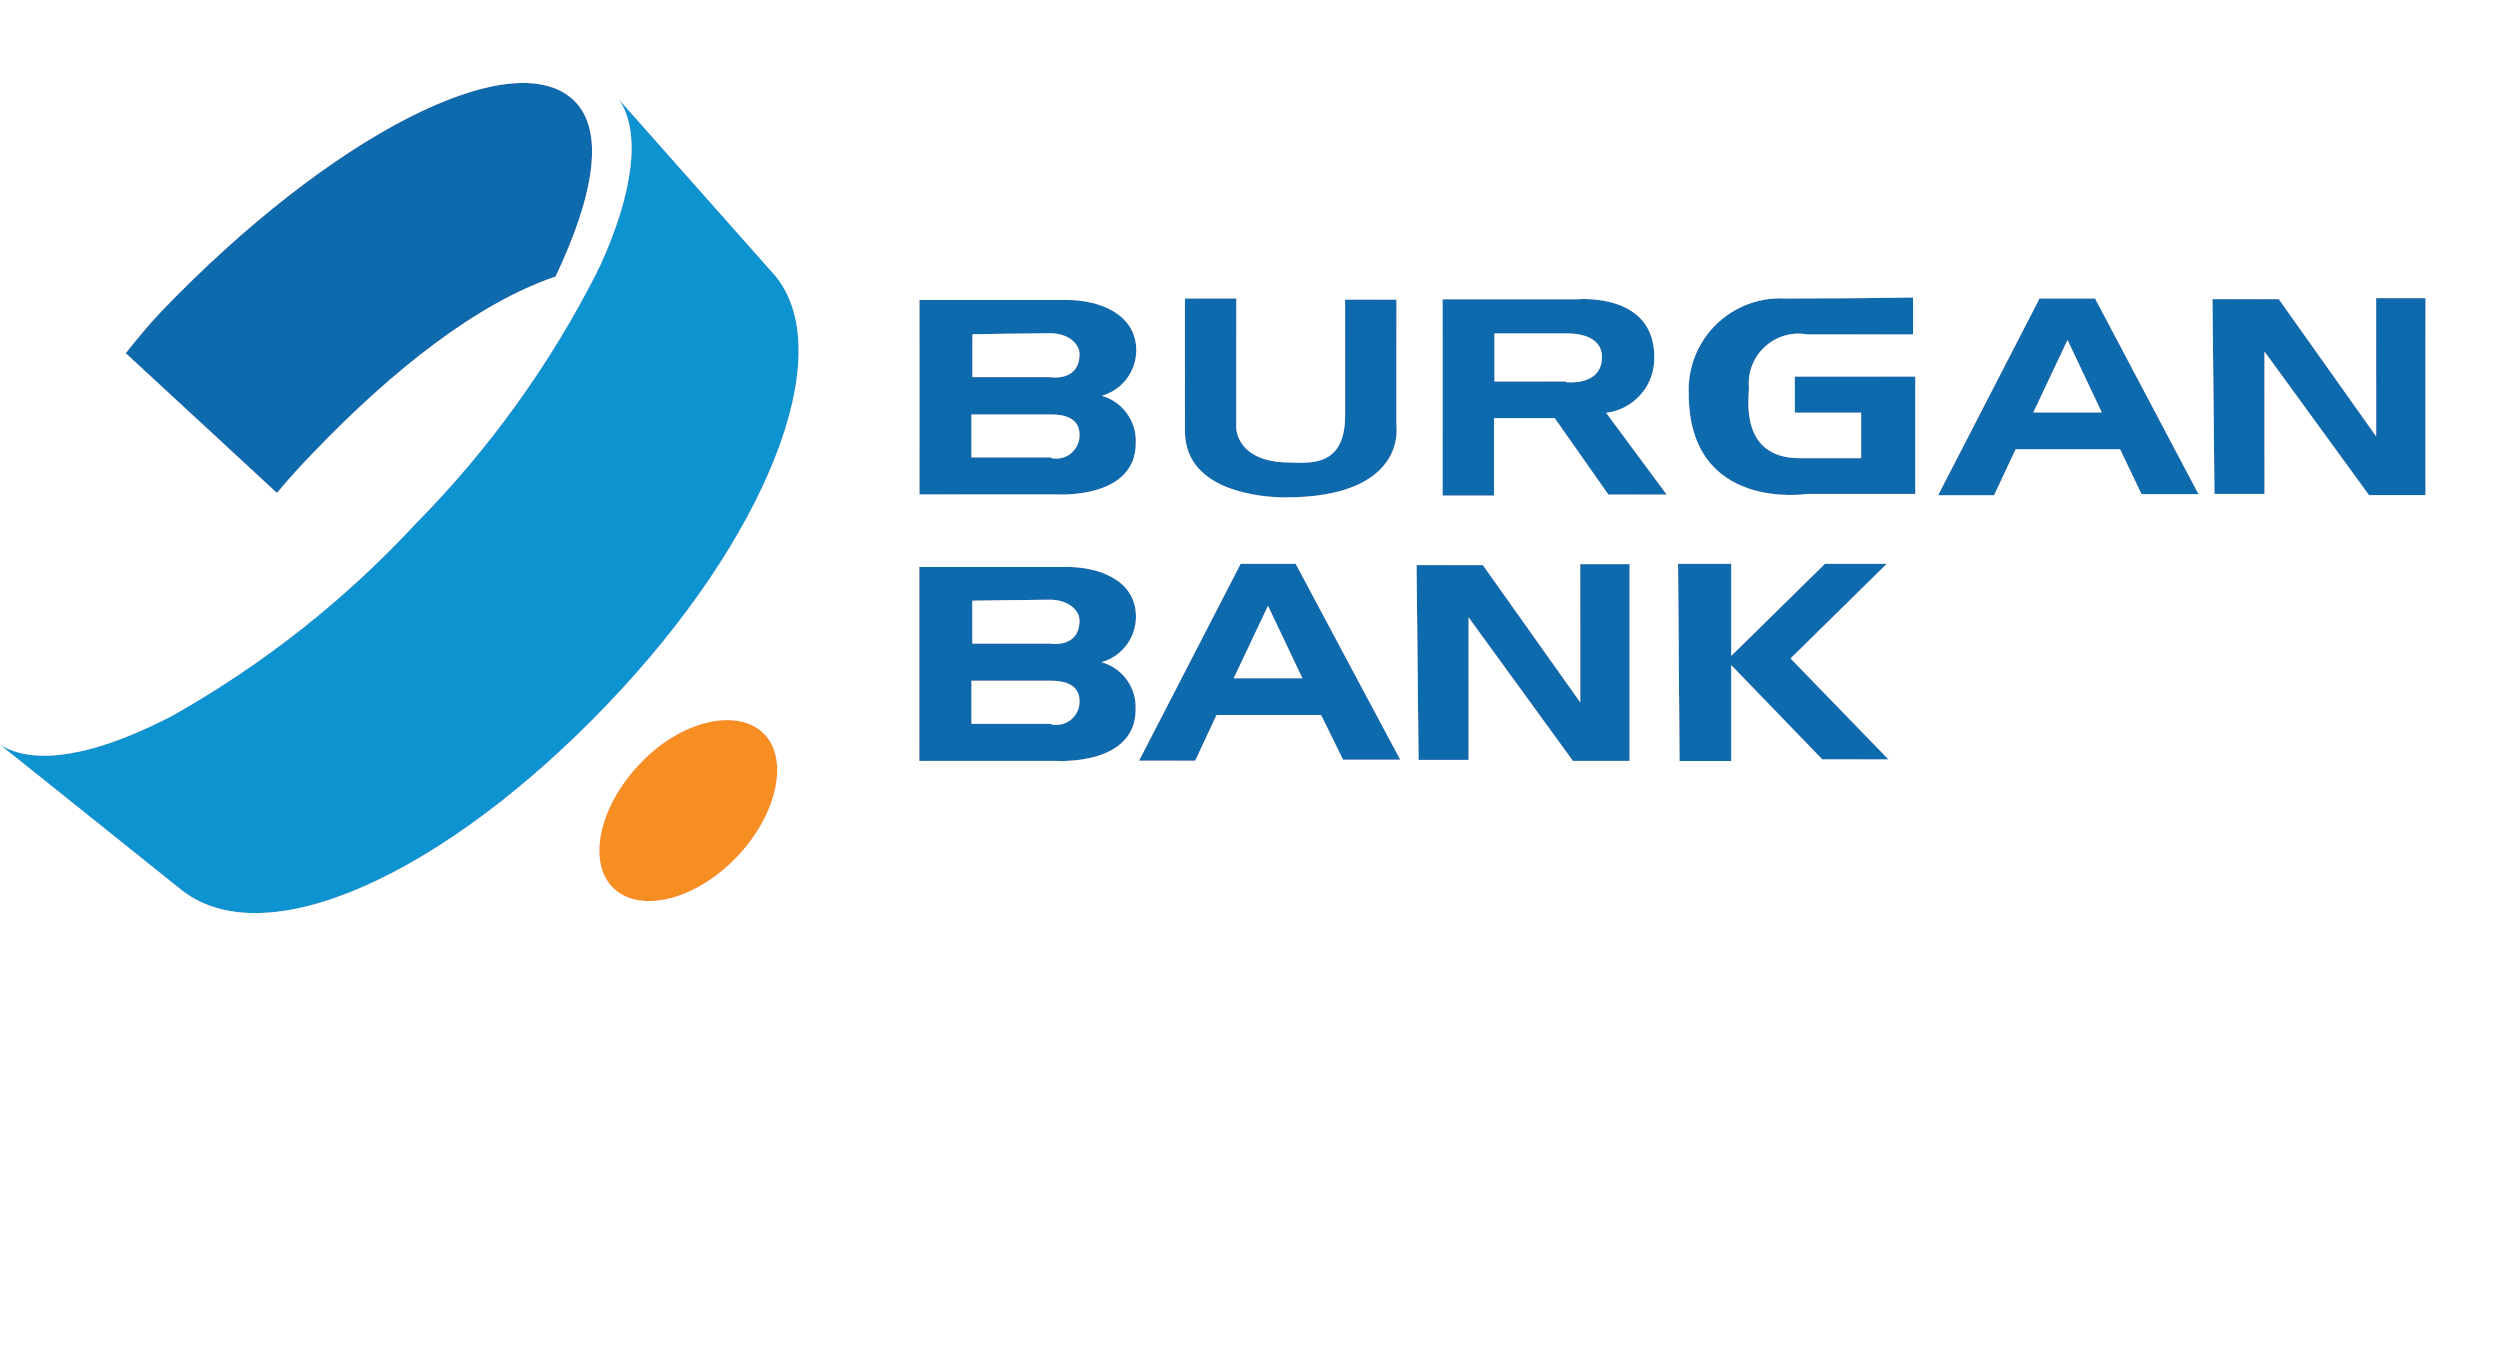
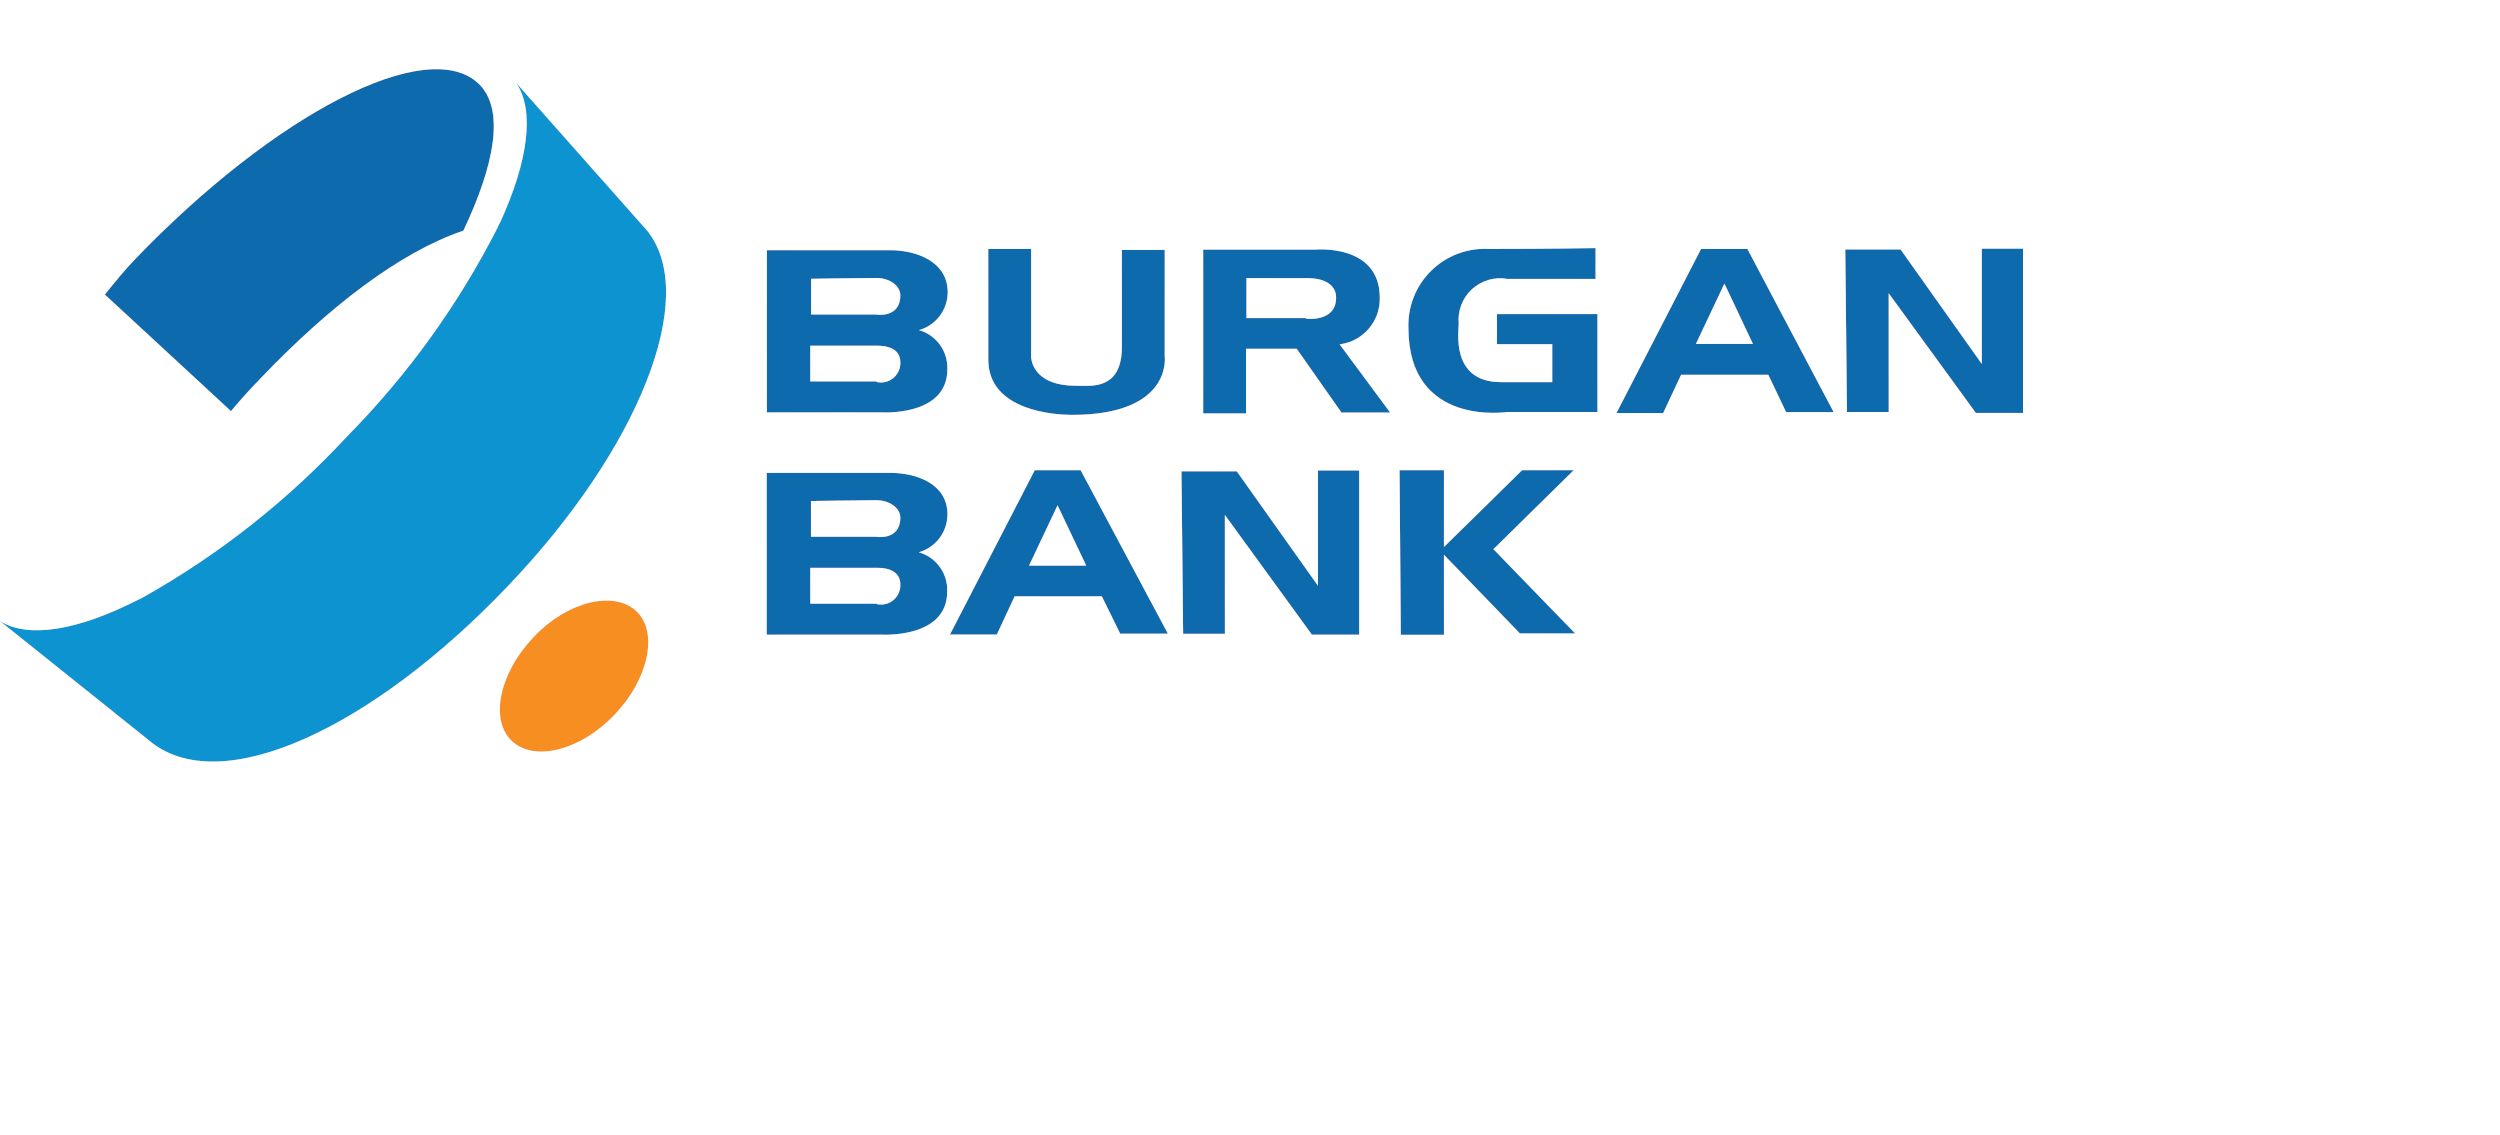
- <svg xmlns="http://www.w3.org/2000/svg" version="1.1" x="0px" y="0px" viewBox="0 -5 150.771 82.032" enable-background="new 0 0 226.771 82.032" xml:space="preserve">
+ <svg xmlns="http://www.w3.org/2000/svg" version="1.1" x="0px" y="0px" viewBox="0 -5 180.771 82.032" enable-background="new 0 0 226.771 82.032" xml:space="preserve">
  <defs>
    <style>
      .cls-1 { fill: #1093cf; }
      .cls-2 { fill: #f78e20; }
      .cls-3 { fill: #086aac; }
    </style>
    <filter id="white-shadow" x="-50%" y="-50%" width="200%" height="200%">
      <feDropShadow dx="0" dy="0" stdDeviation="3" flood-color="white" />
    </filter>
  </defs>
  <g id="Layer_2" data-name="Layer 2" filter="url(#white-shadow)">
    <g id="Layer_1-2" data-name="Layer 1">
      <path class="cls-1" d="M37.33,1l8.92,10.06.54.61c3.84,4.77-.63,15.86-10.12,25.77C27,47.58,15.89,52.91,10.75,48.52L0,39.91c2.07,1.3,5.68.65,10-1.55l.27-.13.16-.09A60.44,60.44,0,0,0,25.06,26.59,60.66,60.66,0,0,0,36,11.41c0-.07.06-.12.08-.18L36.2,11C38.18,6.64,38.68,3,37.33,1" />
      <path class="cls-2" d="M38.57,41.08c-2.48,2.6-3.17,6-1.55,7.51s4.94.69,7.42-1.91,3.18-6,1.56-7.5-5-.7-7.43,1.9" />
      <path class="cls-3" d="M34.62,1.06C30.91-2.5,19.86,3.22,9.73,13.78c-.75.78-1.46,1.66-2.15,2.52l9.12,8.43c.73-.87,1.33-1.53,2.15-2.38,4.89-5.11,10-9.09,14.66-10.67,2.3-4.86,3-8.78,1.11-10.62" />
      <path class="cls-3" d="M71.43,13h3.13v7.81s0,2.08,3.23,2.08c1.06,0,3.33.37,3.33-2.82v-7h3.1v7.67S84.84,25,77.51,25c-1.22,0-6.05-.28-6.05-4s0-8,0-8" />
      <path class="cls-3" d="M115.37,13v2.17H109a3,3,0,0,0-3.52,3.23c0,.57-.6,4.23,3.06,4.23h3.7V19.89h-4V17.71h7.27v7.08H109s-7.16,1.12-7.16-6.07A5.52,5.52,0,0,1,107.64,13c4.58,0,7.73-.06,7.73-.06" />
      <path class="cls-3" d="M94.43,18h-4.3V15.11h4.35c1.59,0,2.13.69,2.13,1.41,0,1.81-2.18,1.52-2.18,1.52m2.44,1.86a3.31,3.31,0,0,0,2.9-3.38c0-3.93-4.69-3.47-4.69-3.47H87V24.89h3.1V20.22l3.66,0L97,24.83h3.52Z" />
      <path class="cls-3" d="M63.31,17.74H58.65V15.16s3.61-.06,4.69-.06,1.76.63,1.76,1.25c0,1.71-1.79,1.39-1.79,1.39m.08,4.84h-4.8V20l4.83,0c1.4,0,1.68.68,1.68,1.19a1.4,1.4,0,0,1-1.71,1.43m3-3.73a2.86,2.86,0,0,0,2.14-2.75c0-2.22-2.25-3.05-4.18-3.05l-8.9,0V24.82h8.28s4.77.31,4.77-3.1a2.83,2.83,0,0,0-2.11-2.87" />
      <path class="cls-3" d="M63.31,33.81H58.64V31.23s3.61-.06,4.69-.06,1.77.63,1.77,1.25c0,1.71-1.79,1.39-1.79,1.39m.08,4.84h-4.8V36.06l4.83,0c1.39,0,1.68.68,1.68,1.19a1.4,1.4,0,0,1-1.71,1.43m3-3.73a2.85,2.85,0,0,0,2.12-2.76c0-2.21-2.24-3-4.17-3l-8.9,0V40.89h8.27s4.78.31,4.78-3.1a2.82,2.82,0,0,0-2.1-2.87" />
      <polygon class="cls-3" points="101.2 29 101.29 40.9 104.41 40.9 104.41 35.12 109.9 40.8 113.89 40.8 107.99 34.71 113.79 29 110.06 29 104.41 34.55 104.41 29 101.2 29" />
      <path class="cls-3" d="M74.41,35.9l2.06-4.36,2.07,4.36ZM78.14,29H74.82L68.69,40.88h3.39l1.29-2.76h6.3L81,40.82h3.45Z" />
      <polygon class="cls-3" points="85.43 29.08 89.43 29.08 95.3 37.35 95.3 29.02 98.28 29.02 98.28 40.89 94.86 40.89 88.57 32.24 88.57 40.83 85.55 40.83 85.43 29.08" />
      <path class="cls-3" d="M122.63,19.87l2.06-4.36,2.06,4.36ZM126.35,13H123l-6.12,11.87h3.38l1.3-2.77h6.3l1.29,2.7h3.44Z" />
      <polygon class="cls-3" points="133.43 13.04 137.43 13.04 143.3 21.31 143.3 12.98 146.28 12.98 146.28 24.86 142.87 24.86 136.57 16.21 136.57 24.79 133.55 24.79 133.43 13.04" />
    </g>
  </g>
</svg>
